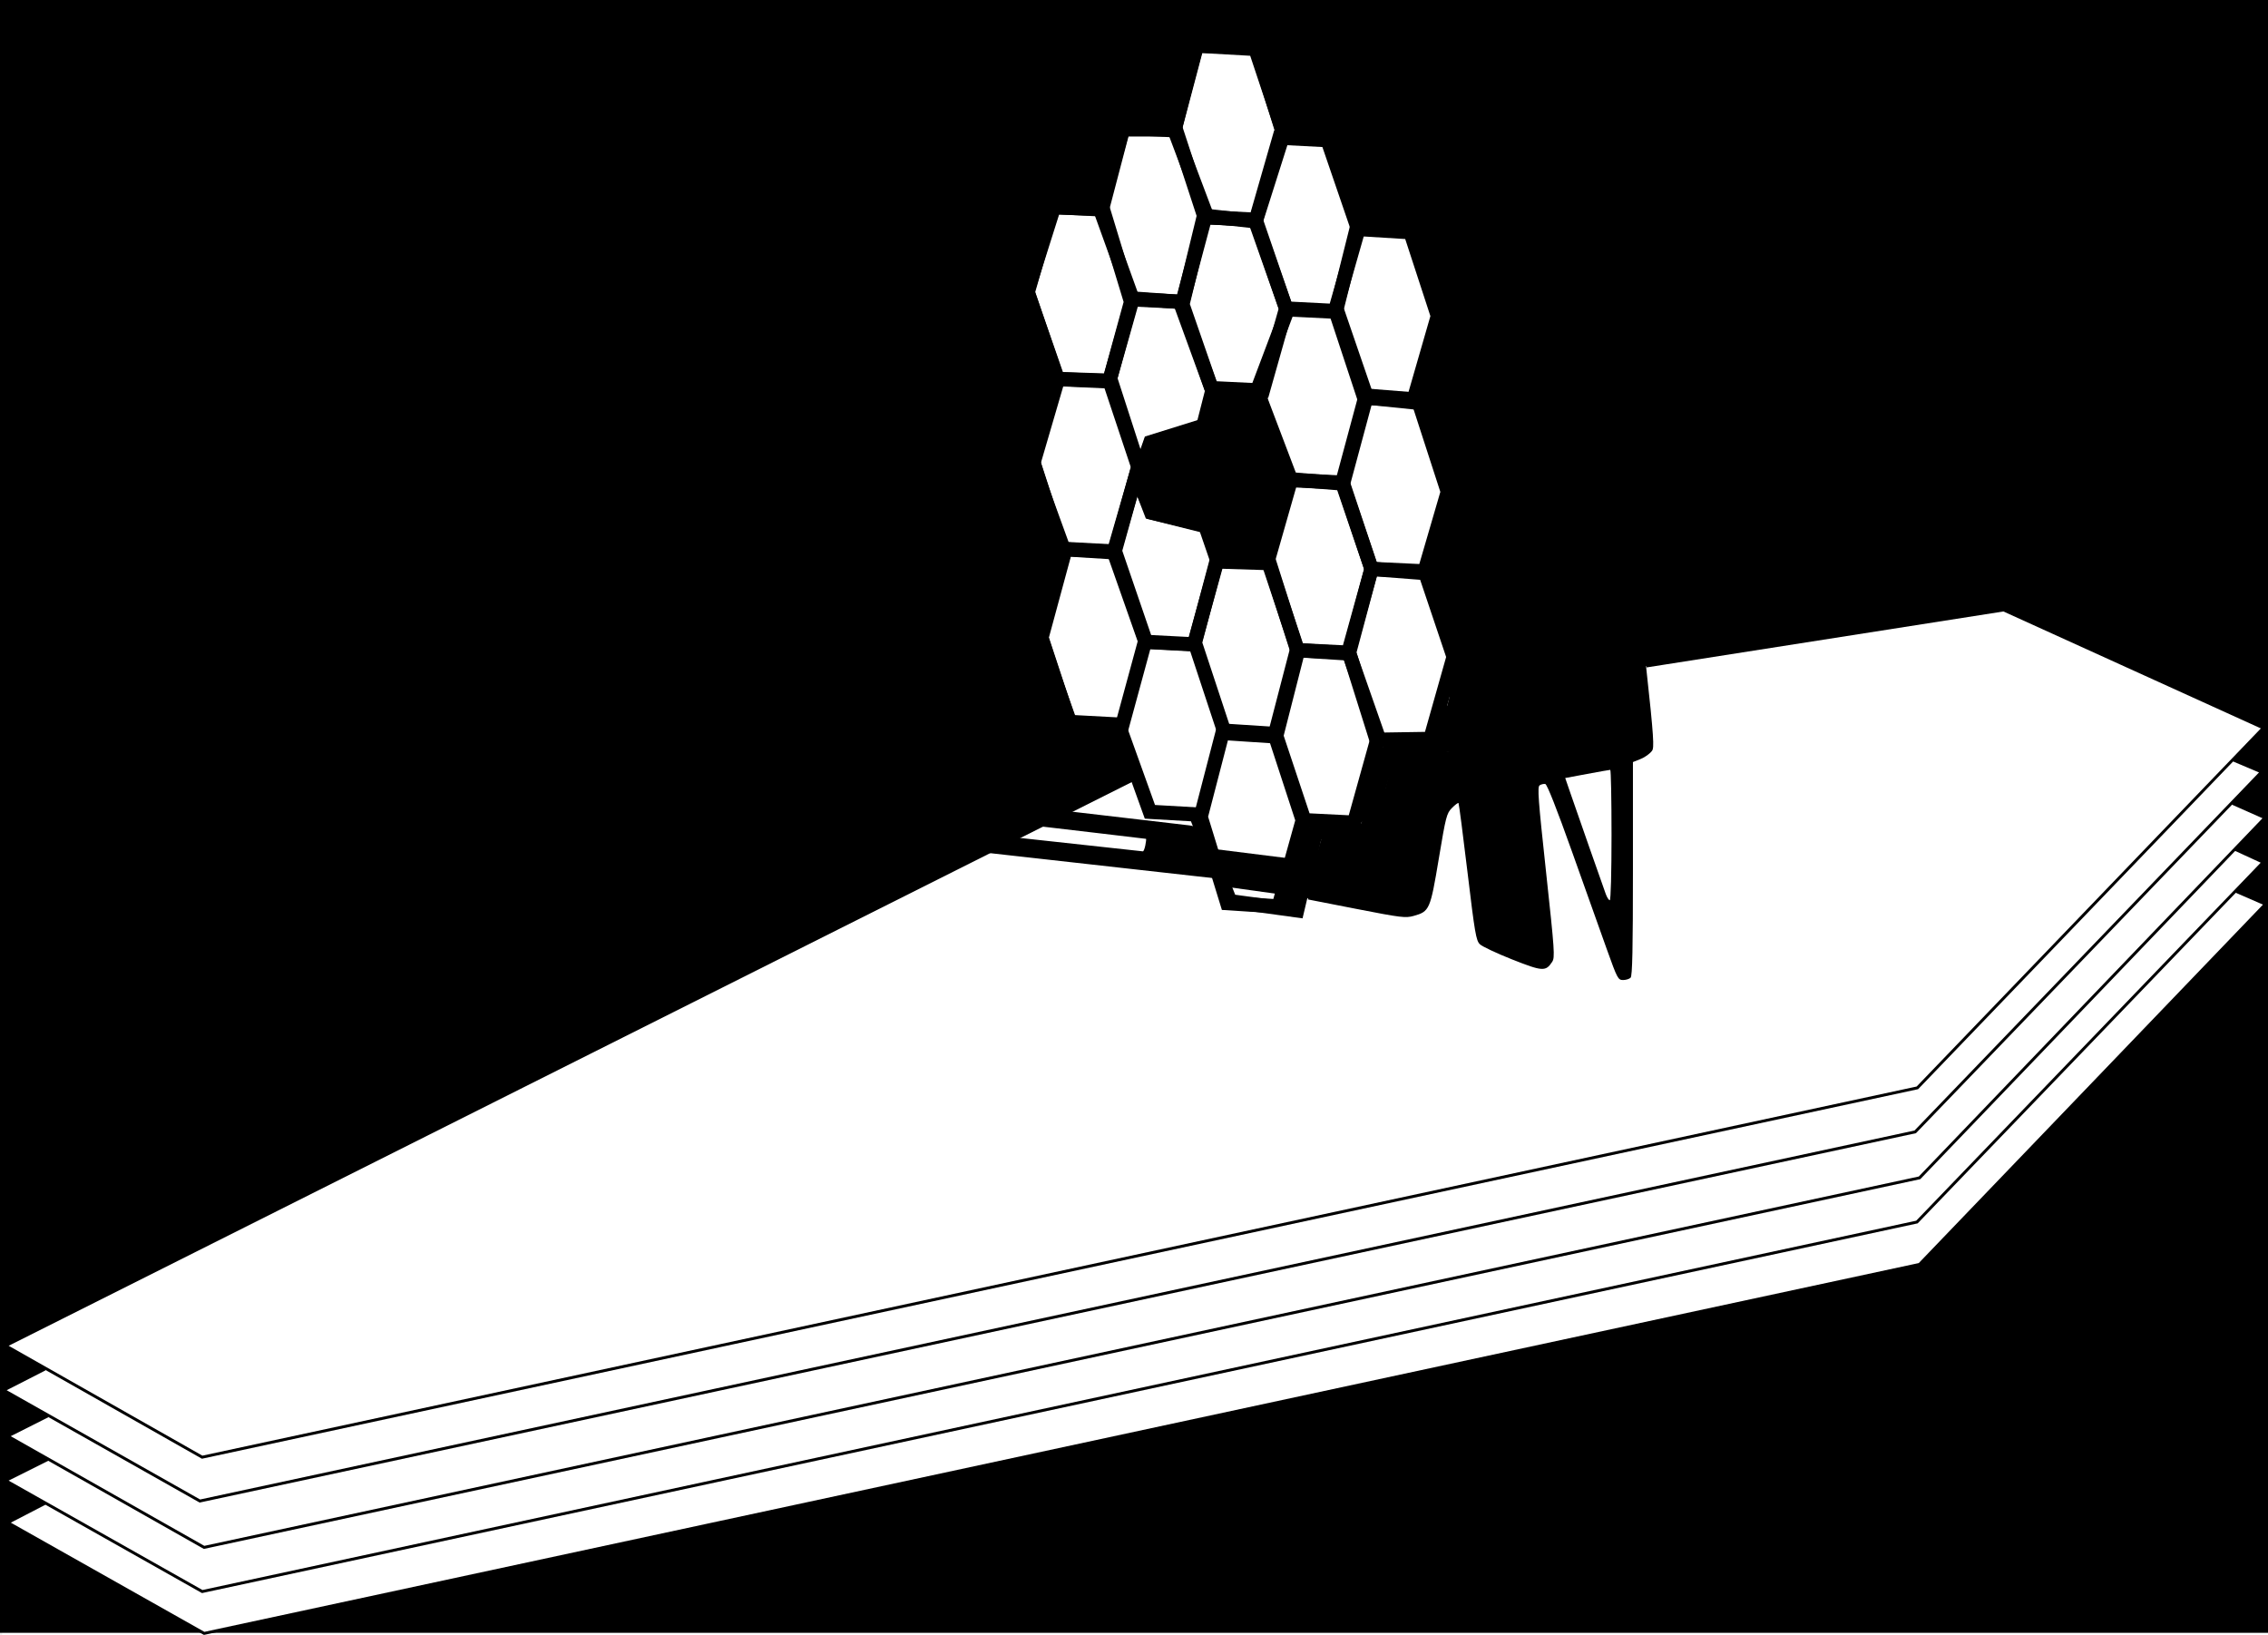
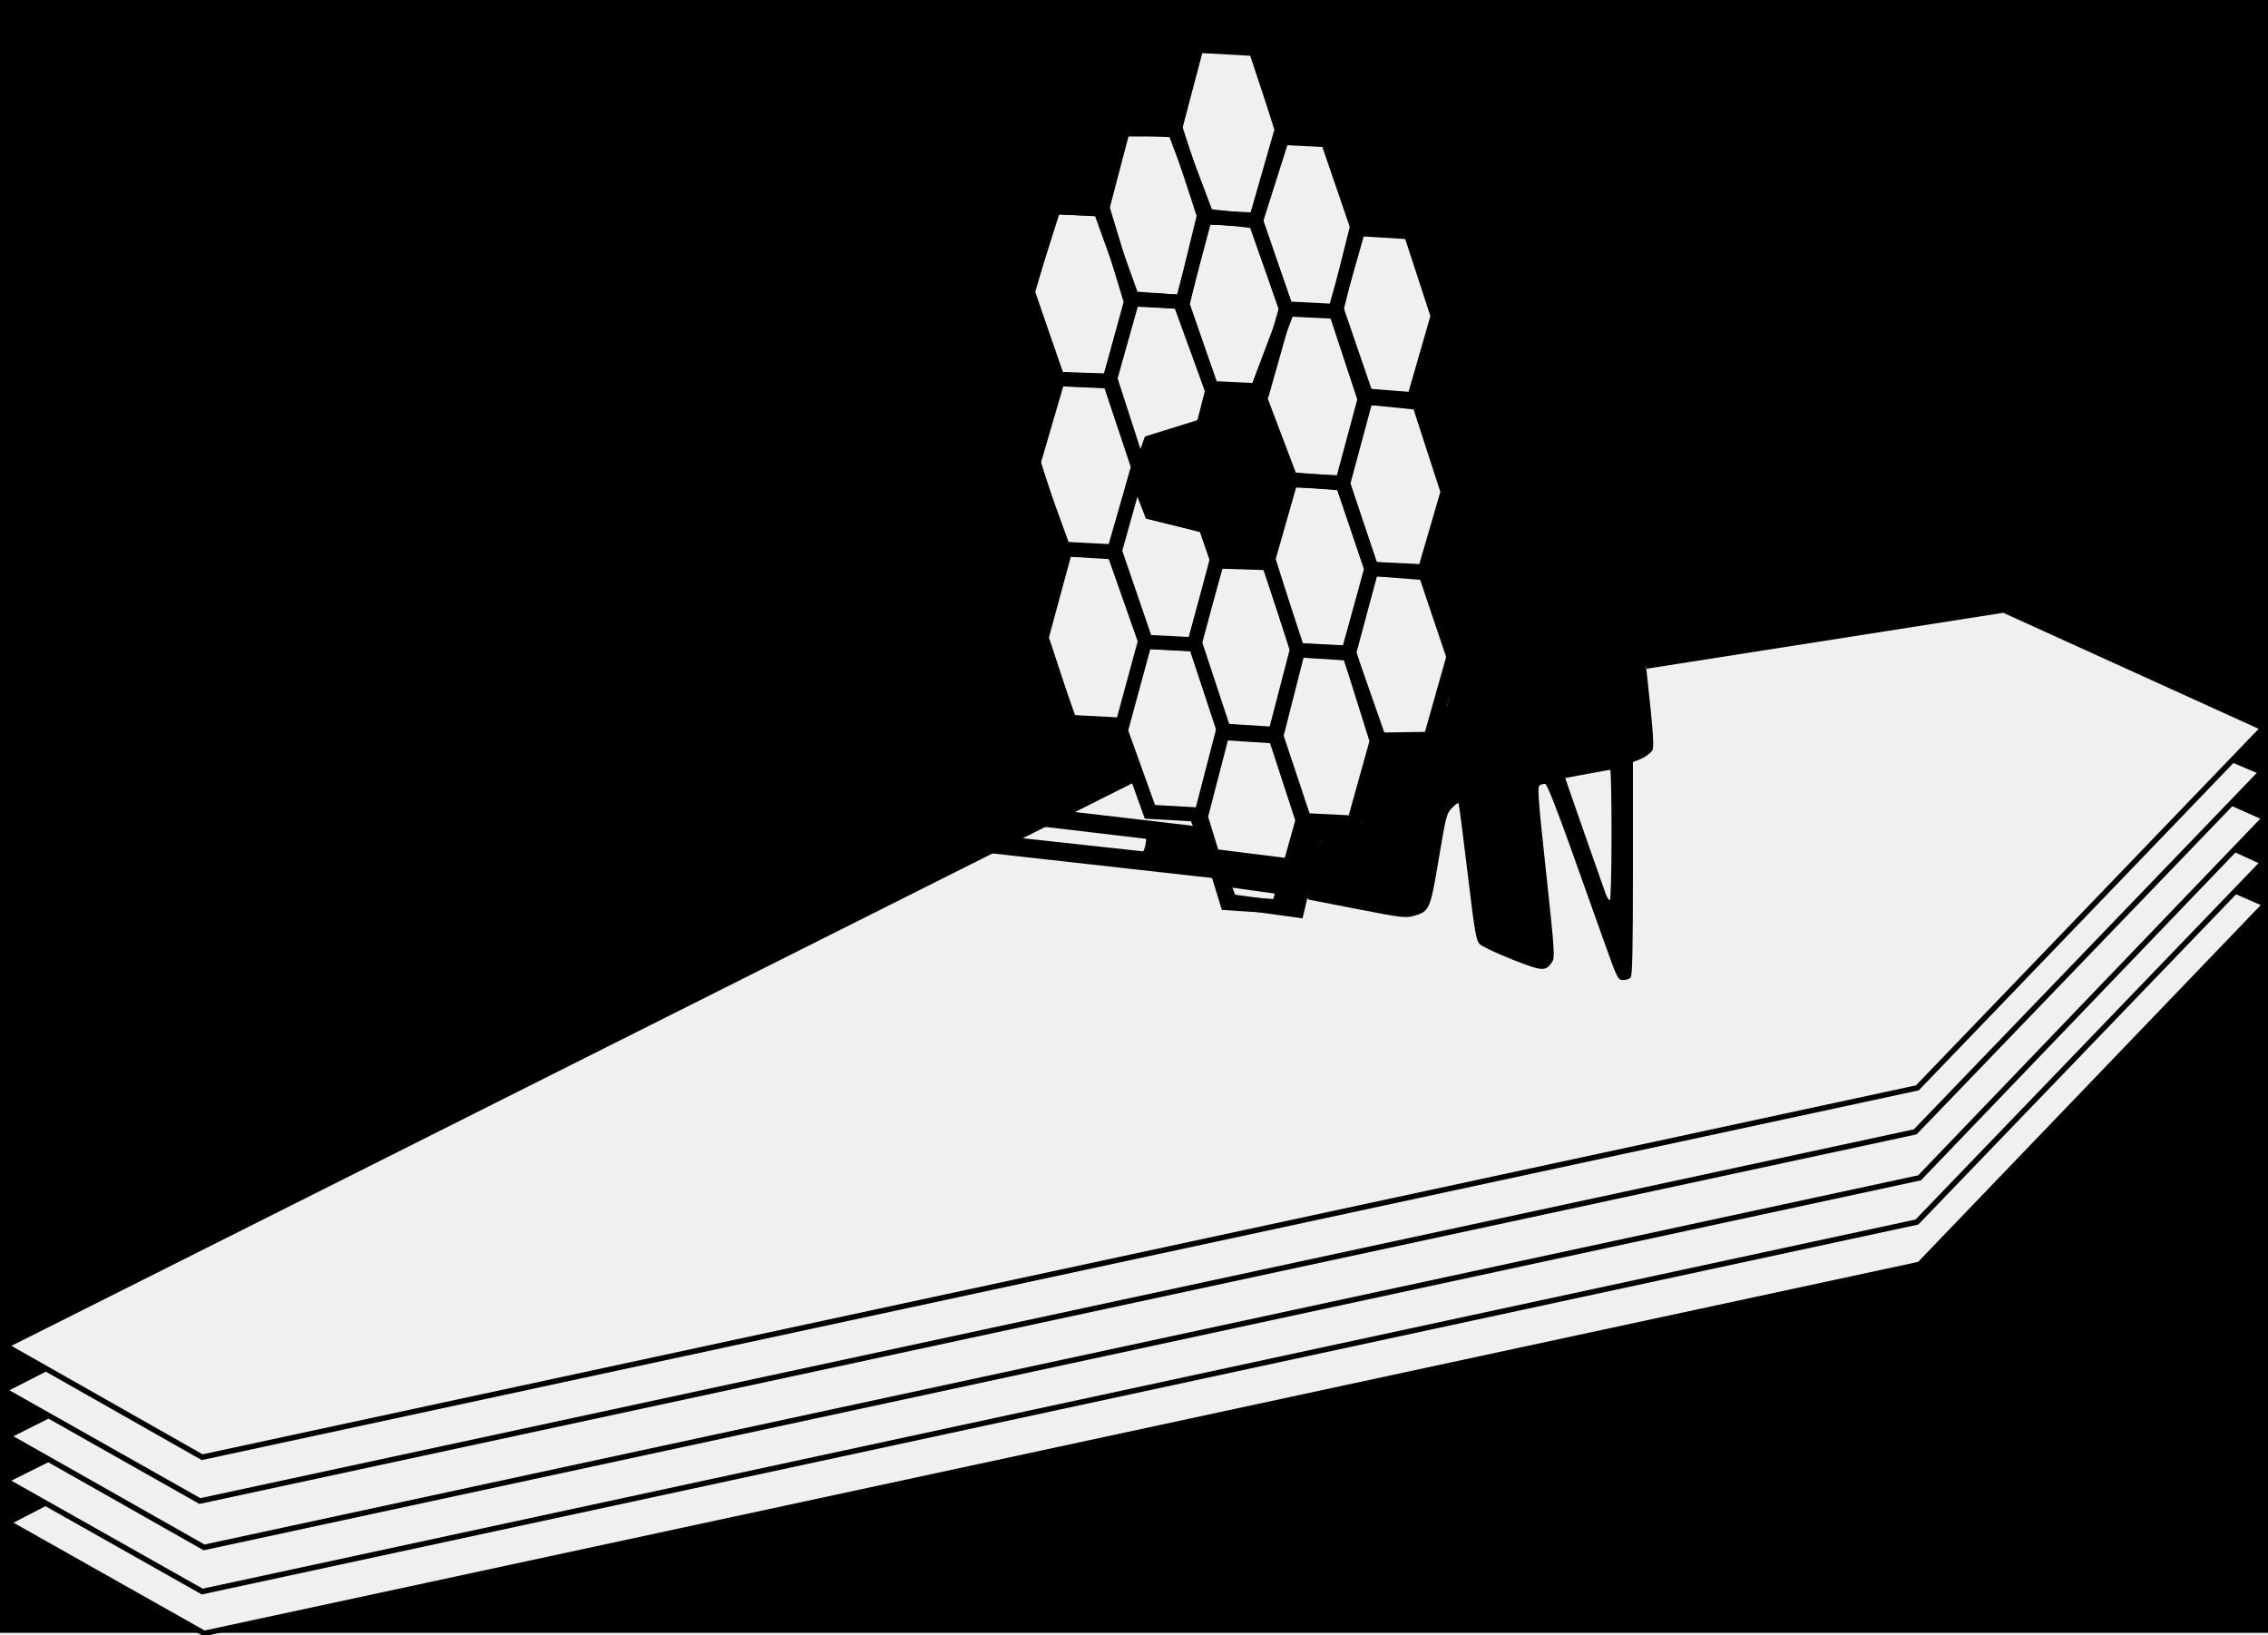
<svg xmlns="http://www.w3.org/2000/svg" width="207.007mm" height="149.197mm" viewBox="0 0 207.007 149.197" version="1.1" id="svg11100" xml:space="preserve">
  <defs id="defs11097" />
-   <g id="layer3" style="display:inline">
-     <rect style="display:inline;fill:#ffffff;fill-opacity:1;stroke:none;stroke-width:0.535;paint-order:stroke markers fill" id="rect335" width="207.585" height="149.011" x="0.193" y="0.193" />
-   </g>
  <g id="layer8" style="display:inline">
    <path id="rect1123-5" style="display:inline;fill:#000000;fill-opacity:1;stroke:none;stroke-width:0.535;paint-order:stroke markers fill" d="M 0,0 V 149.011 H 18.563 L 0.665,138.937 4.162,137.182 0.473,135.106 4.353,133.16 0.665,131.085 4.42,129.2 0.282,126.871 4.161,124.925 0.473,122.849 90.18,77.838 c 12.874,1.442 28.902,3.24 28.984,3.243 0.122,0.005 0.222,0.232 0.222,0.506 v 0.497 l 4.42,0.864 c 4.082,0.797 4.482,0.846 5.226,0.638 1.442,-0.404 1.514,-0.566 2.287,-5.2 0.652,-3.904 0.719,-4.161 1.21,-4.656 0.286,-0.288 0.553,-0.488 0.593,-0.444 0.04,0.044 0.409,2.877 0.819,6.295 0.672,5.603 0.784,6.253 1.131,6.591 0.212,0.206 1.539,0.831 2.95,1.389 2.777,1.098 3.061,1.115 3.649,0.218 0.262,-0.4 0.222,-0.989 -0.557,-8.19 -0.721,-6.659 -0.803,-7.782 -0.584,-7.923 0.141,-0.09 0.371,-0.144 0.512,-0.119 0.164,0.029 1.039,2.244 2.438,6.171 1.2,3.369 2.632,7.385 3.183,8.923 0.955,2.667 1.024,2.797 1.478,2.797 0.262,0 0.572,-0.096 0.689,-0.213 0.161,-0.161 0.213,-2.613 0.213,-9.946 v -9.733 l 0.713,-0.285 c 0.392,-0.157 0.858,-0.495 1.036,-0.753 0.185,-0.267 0.184,-1.043 -0.554,-7.726 l 32.639,-5.088 23.715,10.748 -2.754,2.861 2.562,1.161 -2.708,2.813 3.091,1.4 -2.753,2.861 2.562,1.161 -2.509,2.607 2.701,1.224 -31.599,32.831 -156.325,33.652 H 207.585 V 0 Z m 109.762,4.745 4.415,0.228 2.367,7.601 -1.958,6.964 -4.233,-0.228 -2.458,-7.51 z m -6.858,7.575 4.415,0.227 2.367,7.602 -1.958,6.964 -4.233,-0.227 -2.458,-7.51 z m 13.985,0.807 4.415,0.228 2.367,7.601 -1.957,6.964 -4.233,-0.228 -2.458,-7.51 z m -20.708,6.41 4.415,0.228 2.367,7.601 -1.958,6.964 -4.233,-0.228 -2.458,-7.51 z m 13.985,0.942 4.415,0.227 2.367,7.602 -1.957,6.964 -4.233,-0.227 -2.458,-7.511 z m 14.075,0.582 4.415,0.228 2.367,7.601 -1.958,6.964 -4.233,-0.228 -2.458,-7.51 z m -20.686,6.765 4.214,0.179 2.421,7.44 -0.807,2.869 -4.886,1.524 -0.627,1.793 -2.241,-6.634 z m 13.783,0.855 4.415,0.227 2.367,7.602 -1.958,6.964 -4.233,-0.227 -2.458,-7.51 z m -20.529,6.275 4.415,0.228 2.367,7.601 -1.957,6.964 -4.233,-0.228 -2.458,-7.51 z m 28.06,2.017 4.415,0.227 2.367,7.602 -1.958,6.964 -4.233,-0.227 -2.458,-7.511 z m -6.903,7.396 4.415,0.227 2.367,7.602 -1.958,6.964 -4.233,-0.227 -2.458,-7.511 z m -14.366,0.4 0.986,2.555 5.2,1.3 0.897,2.6 -1.883,7.082 -4.169,-0.314 -2.6,-7.53 z m -6.164,5.92 4.415,0.227 2.367,7.602 -1.957,6.964 -4.233,-0.227 -2.458,-7.51 z m 13.94,1.031 4.415,0.227 2.367,7.602 -1.831,6.516 0.538,-0.084 1.639,-6.193 4.415,0.227 1.491,4.79 0.84,-0.131 -1.754,-5.362 1.866,-7.055 4.415,0.227 2.367,7.602 -1.033,3.674 2.49,-0.388 -0.266,1.024 -1.085,4.173 -2.424,-0.064 -2.424,-0.064 -0.251,0.863 c -0.138,0.475 -0.59,2.182 -1.006,3.794 l -0.756,2.93 h -2.313 -2.313 l -0.489,1.649 c -0.269,0.907 -0.519,1.672 -0.557,1.7 -0.112,0.085 -9.292,-1.047 -9.491,-1.17 -0.102,-0.063 -0.373,-0.714 -0.603,-1.446 -0.404,-1.289 -0.438,-1.336 -1.056,-1.435 -0.089,-0.014 -8.575,-0.999 -10.859,-1.268 l 6.513,-3.268 -1.483,-4.53 1.867,-7.055 4.415,0.228 2.367,7.601 -0.053,0.188 1.093,-0.549 1.73,-0.27 -2.193,-0.118 -2.458,-7.51 z m 35.596,18.537 c 0.064,0 0.117,2.677 0.117,5.95 0,3.418 -0.068,5.949 -0.16,5.949 -0.088,0 -0.255,-0.26 -0.369,-0.577 -0.337,-0.932 -2.658,-7.552 -3.2,-9.129 l -0.498,-1.448 1.997,-0.372 c 1.099,-0.205 2.05,-0.373 2.114,-0.373 z m -51.972,5.161 c 2.355,0.282 9.588,1.121 9.603,1.134 0.025,0.023 -0.005,0.293 -0.067,0.602 -0.062,0.309 -0.162,0.551 -0.223,0.54 -0.042,-0.008 -8.143,-0.886 -11.376,-1.241 z" />
    <path style="display:inline;fill:#000000;fill-opacity:1;stroke:#000000;stroke-width:0.265;stroke-opacity:1" d="m 116.741,110.649 -0.572,2.23 -5.545,1.772 -0.686,1.944 -0.343,1.658 0.343,1.601 0.858,2.001 5.545,1.315 0.915,2.058 4.23,0.172 1.887,-6.917 -2.401,-7.546 z" id="path4441" transform="translate(-6.005619,-74.62608)" />
-     <path style="display:inline;fill:none;stroke:#000000;stroke-width:0.265;stroke-dasharray:none;stroke-opacity:1;paint-order:stroke markers fill" d="m 4.116,137.188 -3.407,1.764 17.926,10.111 156.563,-33.674 31.578,-32.88 -2.689,-1.167" id="path4443" />
-     <path style="display:inline;fill:none;stroke:#000000;stroke-width:0.265;stroke-dasharray:none;stroke-opacity:1;paint-order:stroke markers fill" d="m 4.404,133.164 -3.899,1.949 17.954,10.132 156.506,-33.722 31.601,-32.836 -2.567,-1.181" id="path4445" />
-     <path style="display:inline;fill:none;stroke:#000000;stroke-width:0.265;stroke-dasharray:none;stroke-opacity:1;paint-order:stroke markers fill" d="M 4.362,129.214 0.699,131.06 18.627,141.215 175.203,107.489 206.731,74.627 203.749,73.305" id="path4447" />
-     <path style="display:inline;fill:none;stroke:#000000;stroke-width:0.265;stroke-dasharray:none;stroke-opacity:1;paint-order:stroke markers fill" d="m 203.768,69.327 2.648,1.119 L 174.808,103.294 18.243,136.984 0.331,126.866 4.105,124.937" id="path4449" />
-     <path style="display:inline;fill:none;fill-opacity:1;stroke:#000000;stroke-width:0.265;stroke-dasharray:none;stroke-opacity:1;paint-order:stroke markers fill" d="M 104.115,70.816 0.511,122.808 18.453,132.984 175.004,99.278 206.581,66.431 182.876,55.665 150.258,60.78" id="path4451" />
+     <path style="display:inline;fill:none;stroke:#000000;stroke-width:0.5;stroke-dasharray:none;stroke-opacity:1;paint-order:stroke markers fill" d="m 4.116,137.188 -3.407,1.764 17.926,10.111 156.563,-33.674 31.578,-32.88 -2.689,-1.167" id="path4443" />
+     <path style="display:inline;fill:none;stroke:#000000;stroke-width:0.5;stroke-dasharray:none;stroke-opacity:1;paint-order:stroke markers fill" d="m 4.404,133.164 -3.899,1.949 17.954,10.132 156.506,-33.722 31.601,-32.836 -2.567,-1.181" id="path4445" />
+     <path style="display:inline;fill:none;stroke:#000000;stroke-width:0.5;stroke-dasharray:none;stroke-opacity:1;paint-order:stroke markers fill" d="M 4.362,129.214 0.699,131.06 18.627,141.215 175.203,107.489 206.731,74.627 203.749,73.305" id="path4447" />
+     <path style="display:inline;fill:none;stroke:#000000;stroke-width:0.5;stroke-dasharray:none;stroke-opacity:1;paint-order:stroke markers fill" d="m 203.768,69.327 2.648,1.119 L 174.808,103.294 18.243,136.984 0.331,126.866 4.105,124.937" id="path4449" />
+     <path style="display:inline;fill:none;fill-opacity:1;stroke:#000000;stroke-width:0.5;stroke-dasharray:none;stroke-opacity:1;paint-order:stroke markers fill" d="M 104.115,70.816 0.511,122.808 18.453,132.984 175.004,99.278 206.581,66.431 182.876,55.665 150.258,60.78" id="path4451" />
    <path style="display:inline;fill:none;fill-opacity:1;stroke:#000000;stroke-width:1.3;stroke-dasharray:none;stroke-opacity:1" d="m 137.963,61.304 -1.919,7.558 -4.679,-0.12 -1.919,7.318 -4.559,-0.12 -2.279,7.918 2.759,7.918 -2.279,7.798 2.879,7.918 -2.279,7.798 2.879,8.038 4.439,0.24 2.759,7.678 4.199,0.24 3.119,7.918 6.118,0.84 1.68,-7.078 4.679,-0.24 2.159,-7.678 4.919,-0.12 2.039,-7.798 -2.879,-7.918 2.159,-7.558 -2.399,-8.158 2.039,-7.798 -2.999,-7.918 -4.439,-0.72 -2.639,-7.678 -4.439,-0.48 -2.759,-7.558 z" id="path4453" transform="translate(-28.81001,-57.15928)" />
    <path style="display:inline;fill:none;fill-opacity:1;stroke:#000000;stroke-width:1.3;stroke-dasharray:none;stroke-opacity:1;paint-order:stroke markers fill" d="m 109.305,77.945 12.726,1.591" id="path4455" />
    <path style="display:inline;fill:none;fill-opacity:1;stroke:#000000;stroke-width:1.3;stroke-dasharray:none;stroke-opacity:1;paint-order:stroke markers fill" d="m 111.501,80.217 8.711,1.212" id="path4457" />
    <path style="display:inline;fill:none;fill-opacity:1;stroke:#000000;stroke-width:1.3;stroke-dasharray:none;stroke-opacity:1;paint-order:stroke markers fill" d="m 124.53,78.93 1.969,-6.969" id="path4459" />
    <path style="display:inline;fill:none;fill-opacity:1;stroke:#000000;stroke-width:1.3;stroke-dasharray:none;stroke-opacity:1;paint-order:stroke markers fill" d="m 116.705,82.723 2.195,-7.871 -2.573,-7.871 -4.692,-0.303 -2.043,7.871 2.422,7.871 z" id="path4461" />
    <path style="display:inline;fill:none;fill-opacity:1;stroke:#000000;stroke-width:1.3;stroke-dasharray:none;stroke-opacity:1;paint-order:stroke markers fill" d="m 119.051,74.851 4.541,0.227 2.195,-7.871 -2.649,-7.568 -4.768,-0.303 -1.968,7.568 z" id="path4463" />
    <path style="display:inline;fill:none;fill-opacity:1;stroke:#000000;stroke-width:1.3;stroke-dasharray:none;stroke-opacity:1;paint-order:stroke markers fill" d="m 118.445,59.336 -2.725,-8.174 2.119,-7.417 4.692,0.378 2.649,7.795 -2.119,7.644 z" id="path4465" />
    <path style="display:inline;fill:none;fill-opacity:1;stroke:#000000;stroke-width:1.3;stroke-dasharray:none;stroke-opacity:1;paint-order:stroke markers fill" d="m 122.532,43.972 2.119,-7.871 4.768,0.378 2.725,8.401 -2.119,7.266 -4.844,-0.227 z" id="path4467" />
    <path style="display:inline;fill:none;fill-opacity:1;stroke:#000000;stroke-width:1.3;stroke-dasharray:none;stroke-opacity:1;paint-order:stroke markers fill" d="m 125.181,51.919 4.919,0.378 2.573,7.644 -2.119,7.493 -4.919,0.076 -2.498,-7.947 z" id="path4469" />
    <path style="display:inline;fill:none;fill-opacity:1;stroke:#000000;stroke-width:1.3;stroke-dasharray:none;stroke-opacity:1;paint-order:stroke markers fill" d="m 115.872,51.389 -4.844,-0.151 -1.968,7.417 2.725,8.25 4.692,0.303 1.968,-7.72 z" id="path4471" />
    <path style="display:inline;fill:none;fill-opacity:1;stroke:#000000;stroke-width:1.3;stroke-dasharray:none;stroke-opacity:1;paint-order:stroke markers fill" d="m 102.4,66.299 -4.768,-0.303 -2.573,-7.795 2.195,-8.098 4.39,0.227 2.876,8.174 z" id="path4473" />
    <path style="display:inline;fill:none;fill-opacity:1;stroke:#000000;stroke-width:1.3;stroke-dasharray:none;stroke-opacity:1;paint-order:stroke markers fill" d="m 104.595,58.579 4.39,0.227 2.119,-7.644 -2.573,-7.493 -4.844,-0.303 -1.968,6.812 z" id="path4475" />
    <path style="display:inline;fill:none;fill-opacity:1;stroke:#000000;stroke-width:1.3;stroke-dasharray:none;stroke-opacity:1;paint-order:stroke markers fill" d="m 96.8,50.103 4.919,0.303 2.195,-7.871 -2.498,-7.72 -5.071,-0.227 -2.043,7.568 z" id="path4477" />
    <path style="display:inline;fill:none;fill-opacity:1;stroke:#000000;stroke-width:1.3;stroke-dasharray:none;stroke-opacity:1;paint-order:stroke markers fill" d="m 96.497,34.588 4.768,0.151 1.968,-7.19 -2.573,-8.477 -4.465,-0.151 -2.422,7.644 z" id="path4479" />
    <path style="display:inline;fill:none;fill-opacity:1;stroke:#000000;stroke-width:1.3;stroke-dasharray:none;stroke-opacity:1;paint-order:stroke markers fill" d="m 102.476,11.807 -2.043,7.341 2.952,8.174 4.541,0.227 2.043,-7.644 -2.649,-8.098 z" id="path4481" />
    <path style="display:inline;fill:none;fill-opacity:1;stroke:#000000;stroke-width:1.3;stroke-dasharray:none;stroke-opacity:1;paint-order:stroke markers fill" d="m 107.169,11.807 2.043,-7.644 5.374,0.303 2.573,7.72 -2.498,7.871 -4.465,-0.227 z" id="path4483" />
    <path style="display:inline;fill:none;fill-opacity:1;stroke:#000000;stroke-width:1.3;stroke-dasharray:none;stroke-opacity:1;paint-order:stroke markers fill" d="m 109.893,19.678 -1.968,8.098 2.649,7.644 4.692,0.227 2.119,-7.493 -2.725,-7.947 z" id="path4485" />
    <path style="display:inline;fill:none;fill-opacity:1;stroke:#000000;stroke-width:1.3;stroke-dasharray:none;stroke-opacity:1;paint-order:stroke markers fill" d="m 107.698,27.549 2.952,8.098 -1.892,7.417 -4.768,-0.151 -2.725,-8.174 2.119,-7.493 z" id="path4487" />
    <path style="display:inline;fill:none;fill-opacity:1;stroke:#000000;stroke-width:1.3;stroke-dasharray:none;stroke-opacity:1;paint-order:stroke markers fill" d="m 114.737,35.647 3.103,8.174 4.768,0.227 2.119,-7.871 -2.649,-7.72 -4.541,-0.227 z" id="path4489" />
    <path style="display:inline;fill:none;fill-opacity:1;stroke:#000000;stroke-width:1.3;stroke-dasharray:none;stroke-opacity:1;paint-order:stroke markers fill" d="m 114.586,20.208 2.195,-7.644 4.39,0.227 2.8,8.174 -2.119,7.417 -4.465,-0.227 z" id="path4491" />
    <path style="display:inline;fill:none;fill-opacity:1;stroke:#000000;stroke-width:1.3;stroke-dasharray:none;stroke-opacity:1;paint-order:stroke markers fill" d="m 123.819,20.889 4.919,0.303 2.498,7.644 -2.271,7.871 -4.465,-0.454 -2.573,-7.795 z" id="path4493" />
    <path style="display:inline;fill:none;fill-opacity:1;stroke:#000000;stroke-width:1.3;stroke-dasharray:none;stroke-opacity:1;paint-order:stroke markers fill" d="m 117.646,82.595 1.797,-7.1" id="path4495" />
    <path style="display:inline;fill:none;fill-opacity:1;stroke:#000000;stroke-width:1.3;stroke-dasharray:none;stroke-opacity:1;paint-order:stroke markers fill" d="m 130.947,68.305 1.258,-3.865" id="path4497" />
    <path style="display:inline;fill:none;fill-opacity:1;stroke:#000000;stroke-width:1.3;stroke-dasharray:none;stroke-opacity:1;paint-order:stroke markers fill" d="m 123.937,74.866 2.157,-6.741" id="path4499" />
    <path style="display:inline;fill:none;fill-opacity:1;stroke:#000000;stroke-width:1.3;stroke-dasharray:none;stroke-opacity:1;paint-order:stroke markers fill" d="m 131.936,50.15 2.157,-5.932" id="path4501" />
    <path style="display:inline;fill:none;fill-opacity:1;stroke:#000000;stroke-width:1.3;stroke-dasharray:none;stroke-opacity:1;paint-order:stroke markers fill" d="m 129.959,36.219 2.157,-7.46 -1.708,-4.404" id="path4503" />
    <path style="display:inline;fill:none;fill-opacity:1;stroke:#000000;stroke-width:1.3;stroke-dasharray:none;stroke-opacity:1;paint-order:stroke markers fill" d="m 124.746,20.851 -2.876,-7.999" id="path4505" />
    <path style="display:inline;fill:none;fill-opacity:1;stroke:#000000;stroke-width:1.3;stroke-dasharray:none;stroke-opacity:1;paint-order:stroke markers fill" d="M 131.487,37.927 129.689,35.95" id="path4507" />
  </g>
</svg>
